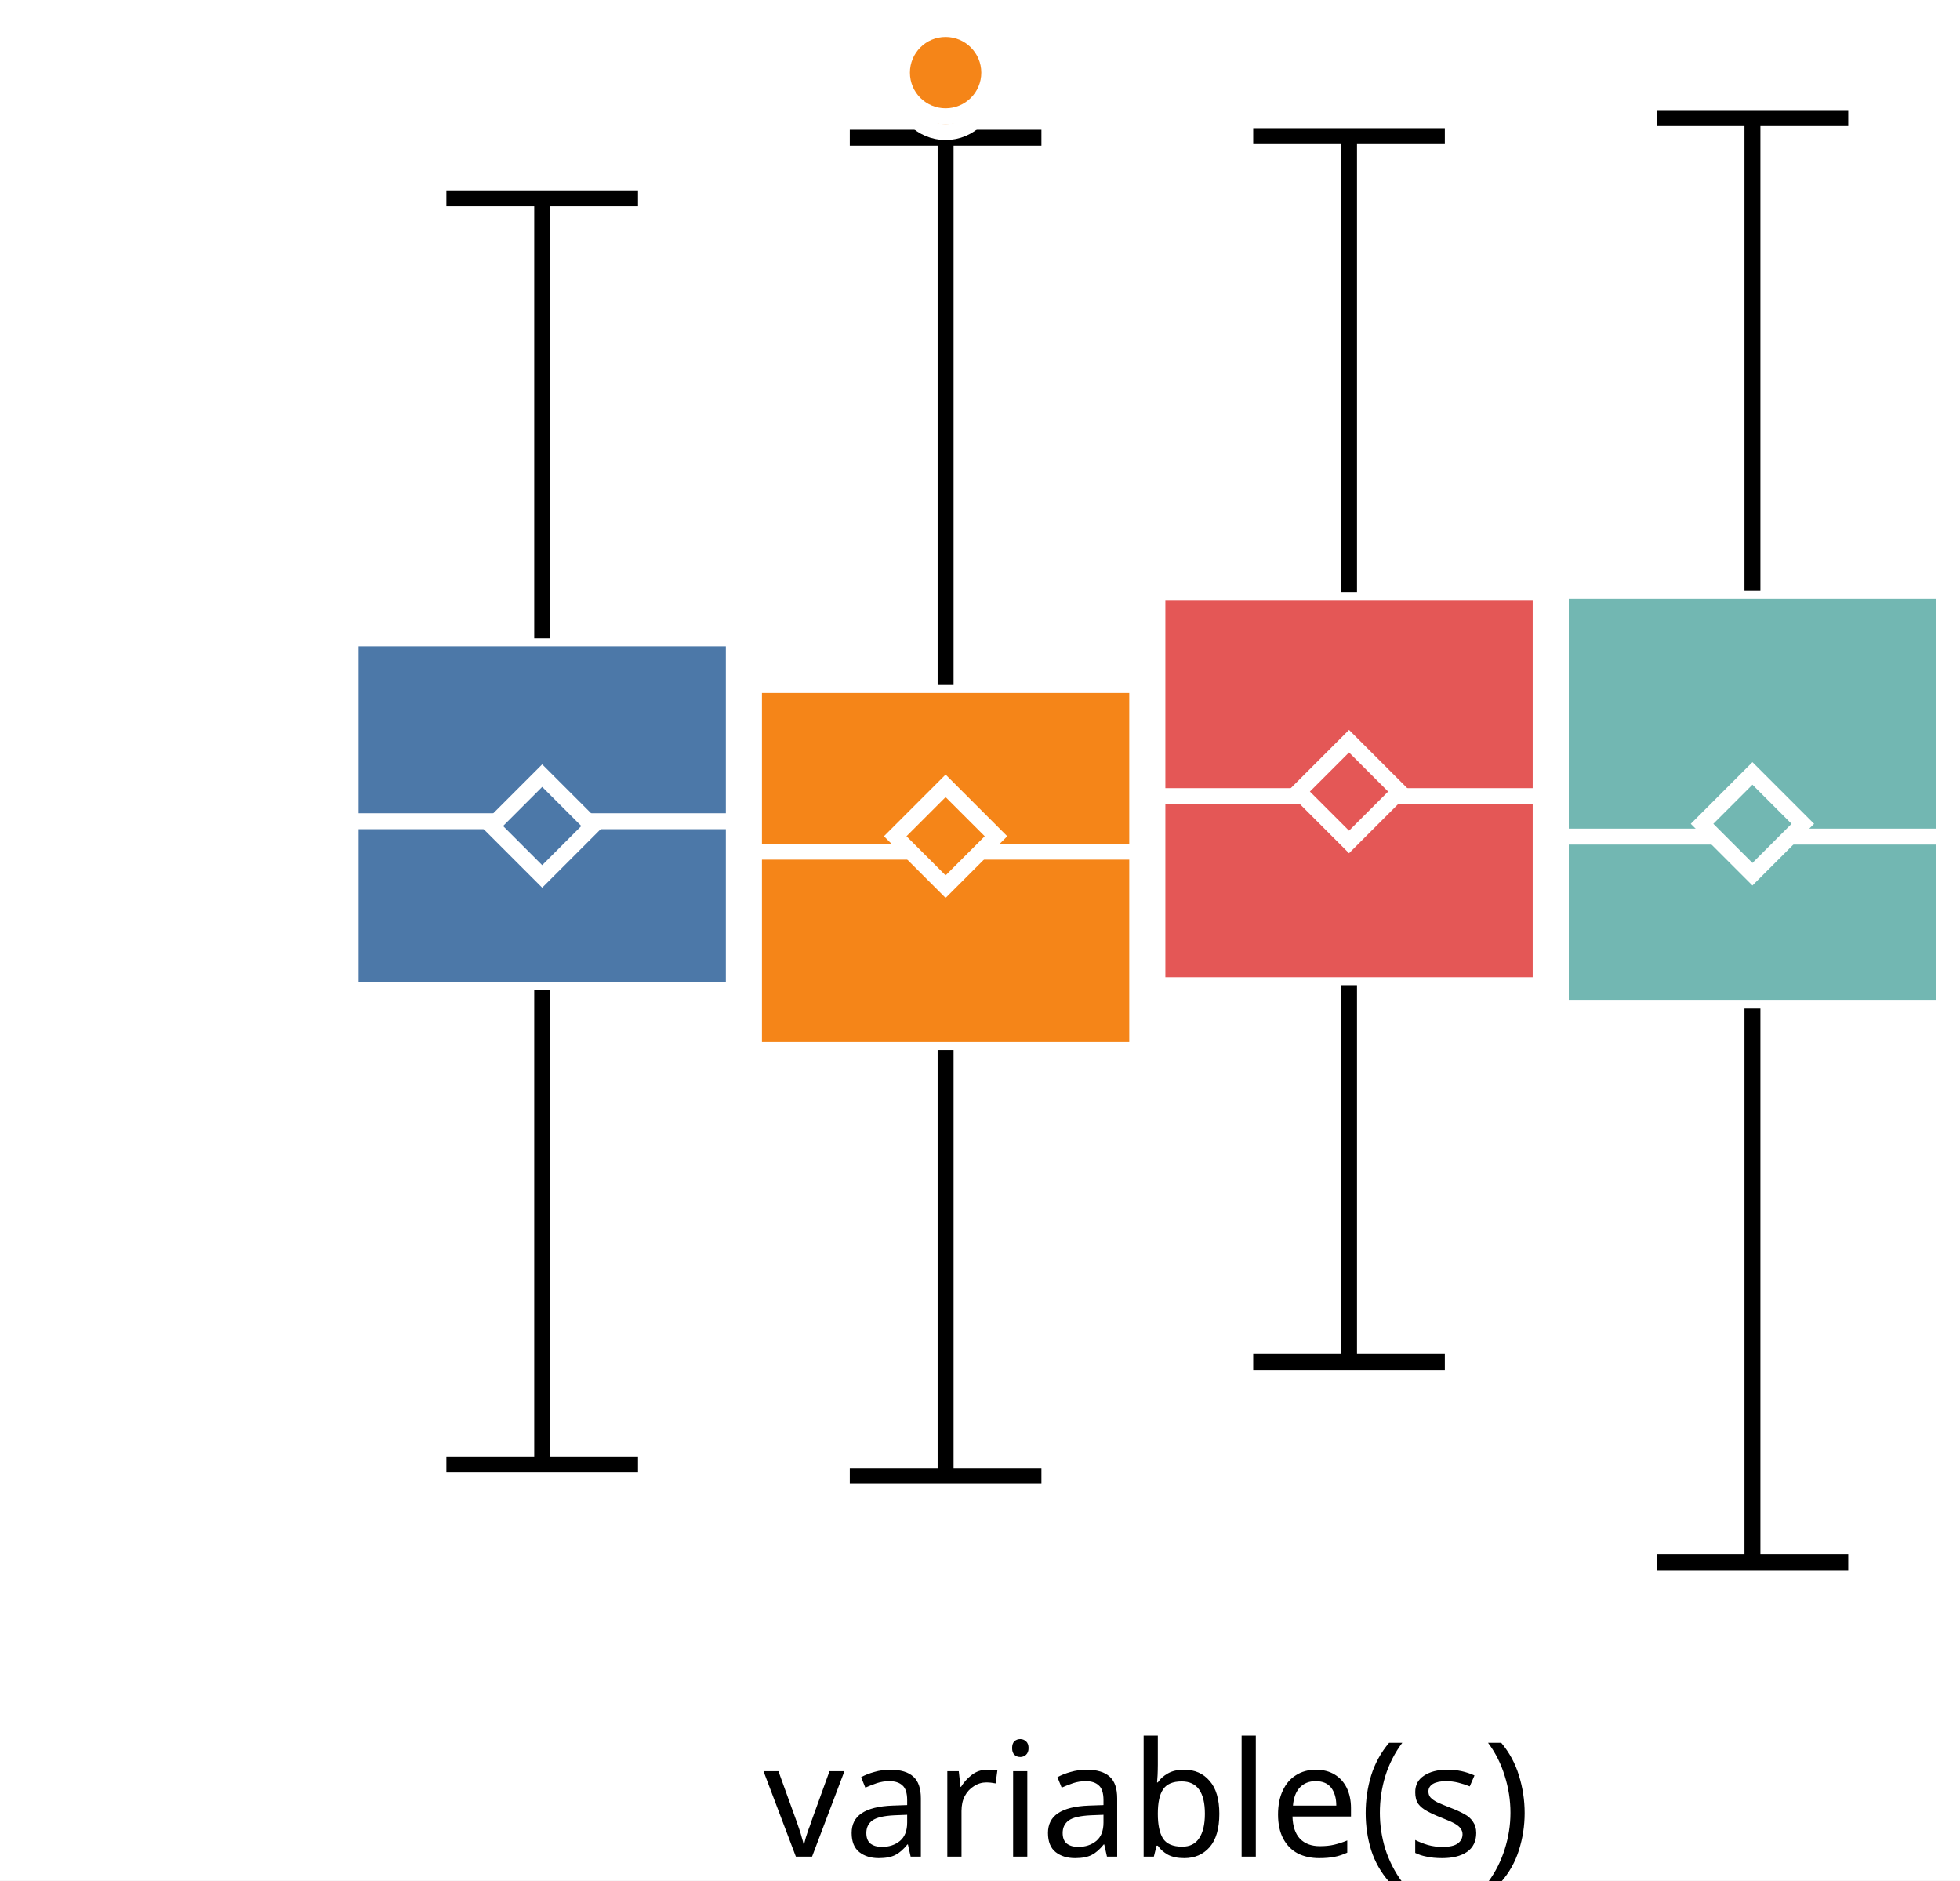
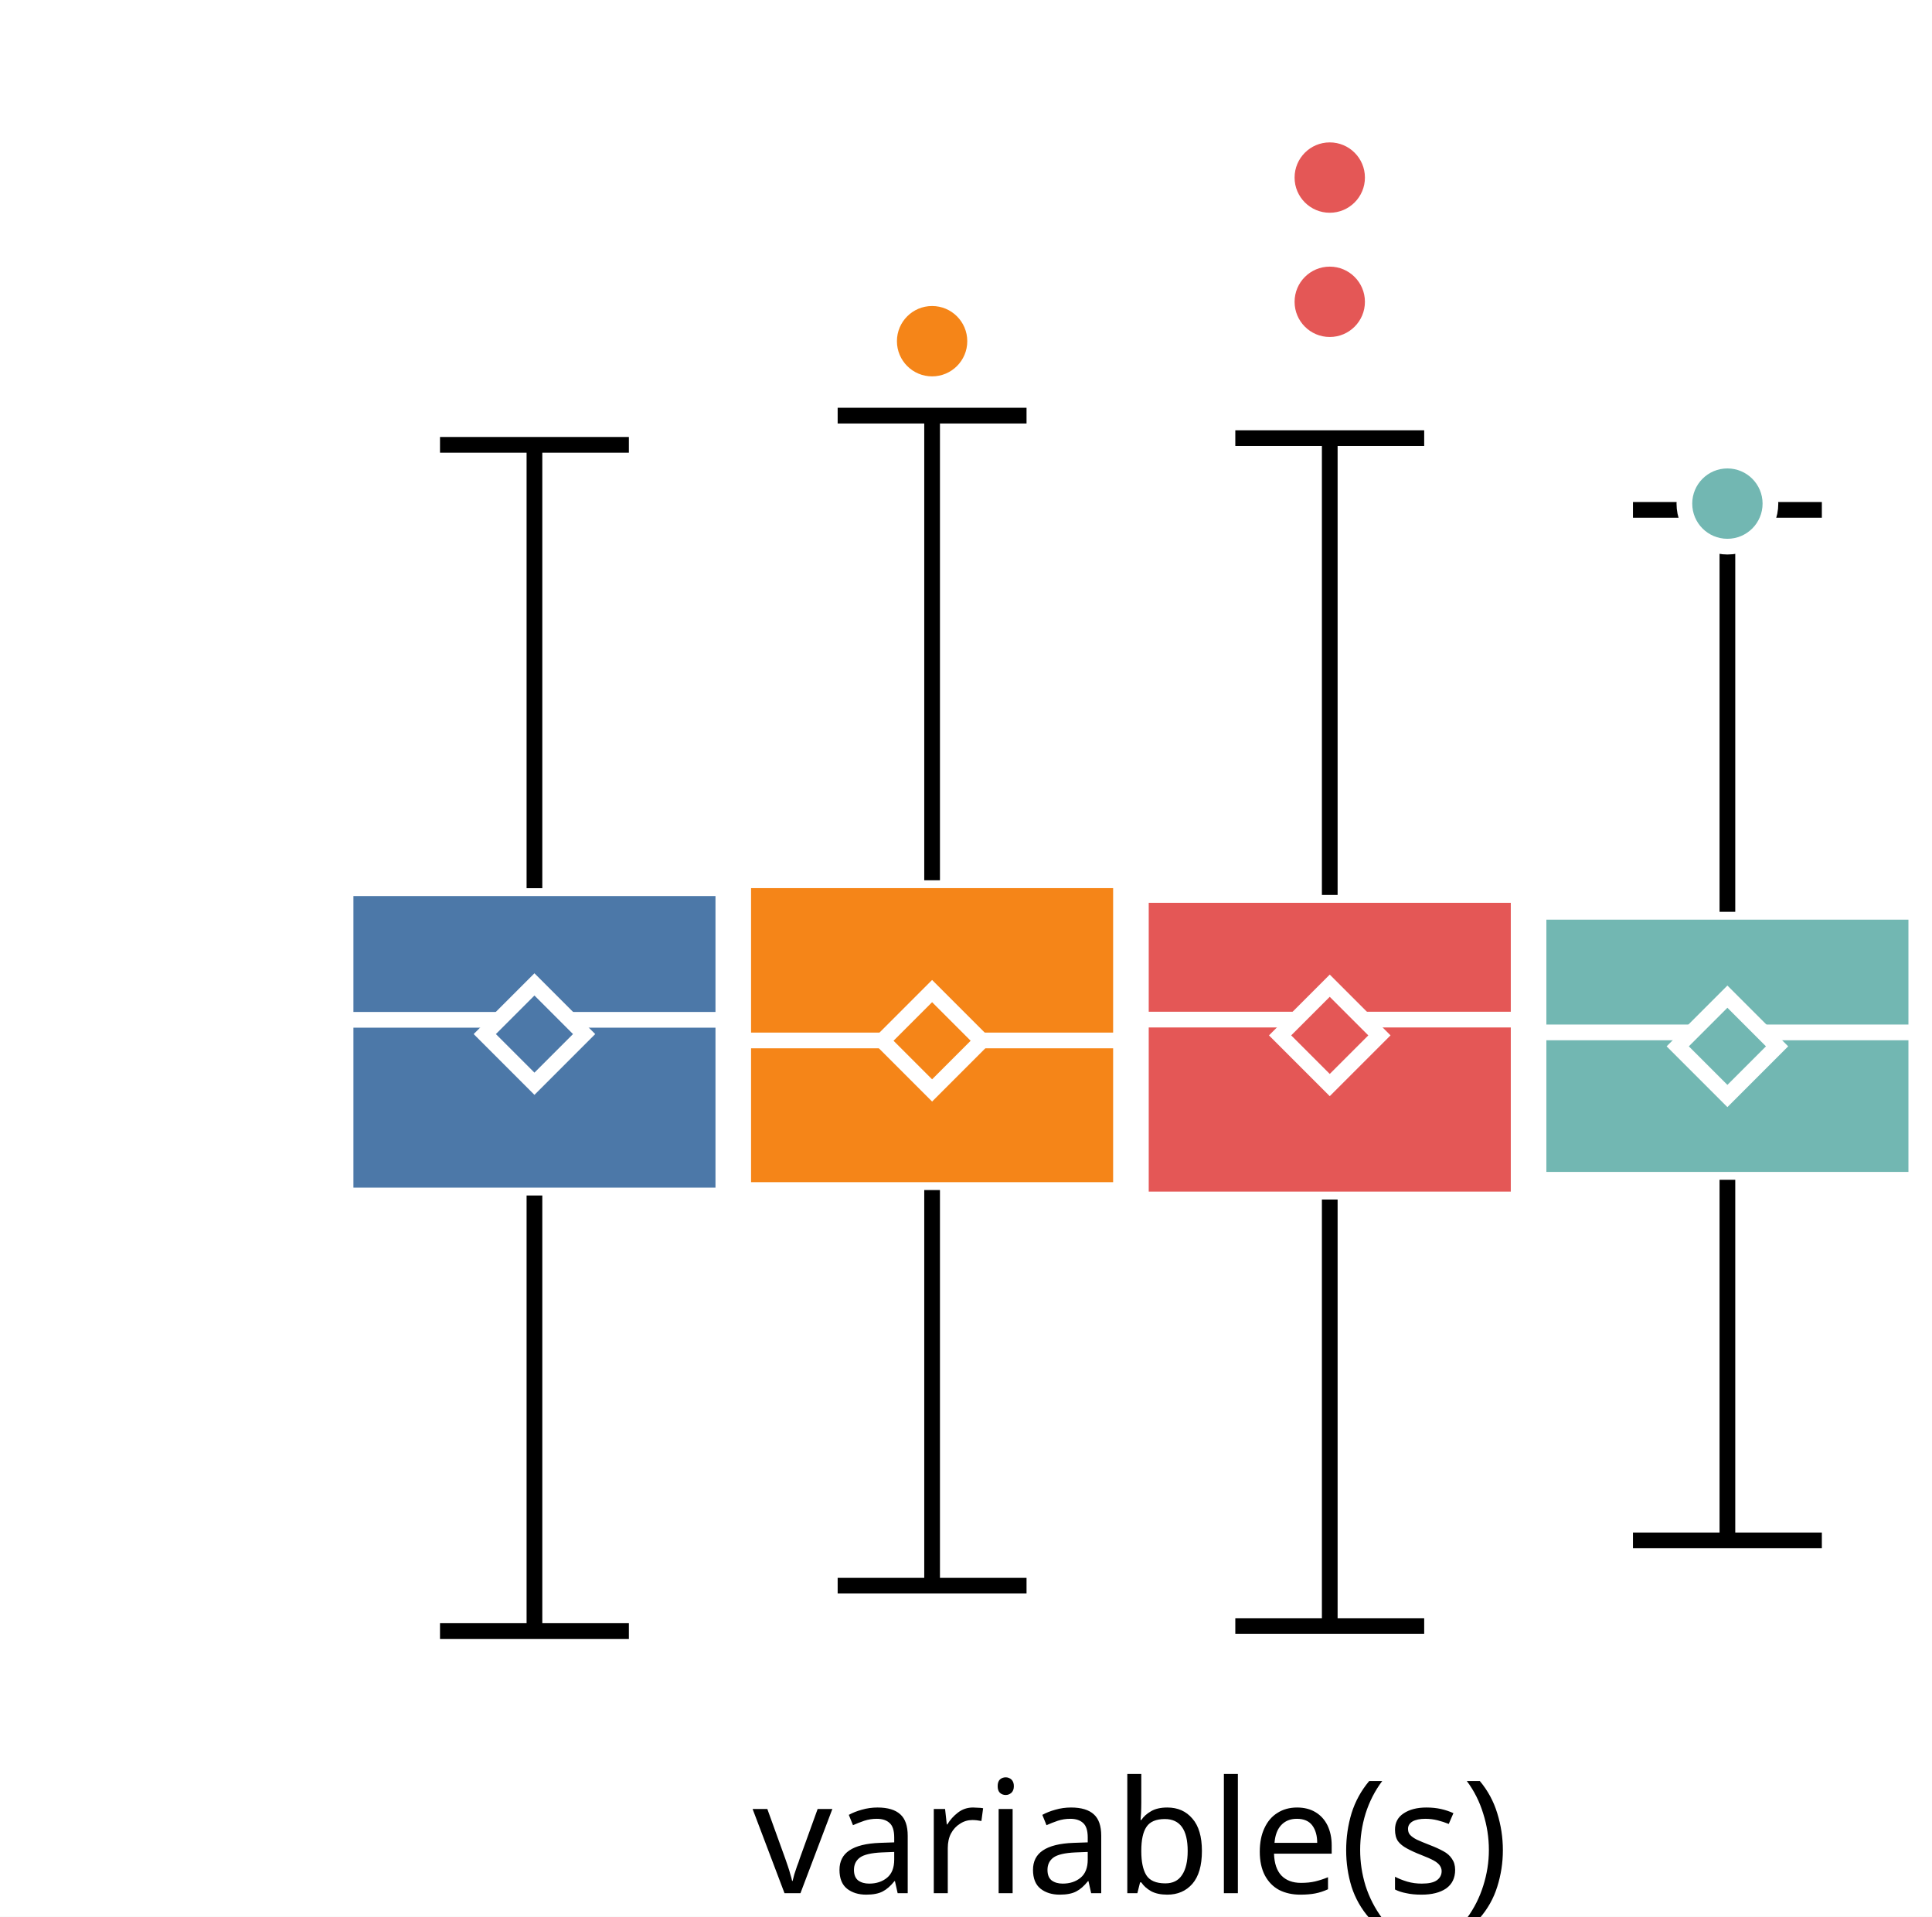
- <svg xmlns="http://www.w3.org/2000/svg" version="1.1" class="marks" width="123" height="118" viewBox="0 0 123 118">
-   <rect width="123" height="118" fill="white" />
-   <g fill="none" stroke-miterlimit="10" transform="translate(22,1)">
+ <svg xmlns="http://www.w3.org/2000/svg" version="1.1" class="marks" width="123" height="122" viewBox="0 0 123 122">
+   <rect width="123" height="122" fill="white" />
+   <g fill="none" stroke-miterlimit="10" transform="translate(22,5)">
    <g class="mark-group role-frame root" role="graphics-object" aria-roledescription="group mark container">
      <g transform="translate(0,0)">
        <path class="background" aria-hidden="true" d="M0,0h100v100h-100Z" />
        <g>
          <g class="mark-group role-axis" role="graphics-symbol" aria-roledescription="axis" aria-label="X-axis for a discrete scale with 1 value: variable(s)">
            <g transform="translate(0.5,100.5)">
              <path class="background" aria-hidden="true" d="M0,0h0v0h0Z" pointer-events="none" />
              <g>
                <g class="mark-rule role-axis-tick" pointer-events="none">
                  <line transform="translate(50,0)" x2="0" y2="5" stroke="white" stroke-width="1.01" opacity="1" />
                </g>
                <g class="mark-text role-axis-label" pointer-events="none">
                  <text text-anchor="middle" transform="translate(49.5,15)" font-family="sans-serif" font-size="10px" font-style="normal" font-weight="400" fill="black" opacity="1">variable(s)</text>
                </g>
              </g>
              <path class="foreground" aria-hidden="true" d="" pointer-events="none" display="none" />
            </g>
          </g>
-           <g class="mark-group role-axis" role="graphics-symbol" aria-roledescription="axis" aria-label="Y-axis for a linear scale with values from −3 to 3">
+           <g class="mark-group role-axis" role="graphics-symbol" aria-roledescription="axis" aria-label="Y-axis for a linear scale with values from −3 to 4">
            <g transform="translate(0.5,0.5)">
              <path class="background" aria-hidden="true" d="M0,0h0v0h0Z" pointer-events="none" />
              <g>
                <g class="mark-rule role-axis-tick" pointer-events="none">
-                   <line transform="translate(0,83)" x2="-5" y2="0" stroke="white" stroke-width="1.01" opacity="1" />
-                   <line transform="translate(0,50)" x2="-5" y2="0" stroke="white" stroke-width="1.01" opacity="1" />
-                   <line transform="translate(0,17)" x2="-5" y2="0" stroke="white" stroke-width="1.01" opacity="1" />
+                   <line transform="translate(0,92)" x2="-5" y2="0" stroke="white" stroke-width="1.01" opacity="1" />
+                   <line transform="translate(0,62)" x2="-5" y2="0" stroke="white" stroke-width="1.01" opacity="1" />
+                   <line transform="translate(0,31)" x2="-5" y2="0" stroke="white" stroke-width="1.01" opacity="1" />
+                   <line transform="translate(0,0)" x2="-5" y2="0" stroke="white" stroke-width="1.01" opacity="1" />
                </g>
                <g class="mark-text role-axis-label" pointer-events="none">
-                   <text text-anchor="end" transform="translate(-7,86.33333)" font-family="sans-serif" font-size="10px" font-style="normal" font-weight="400" fill="white" opacity="1">−2</text>
-                   <text text-anchor="end" transform="translate(-7,53)" font-family="sans-serif" font-size="10px" font-style="normal" font-weight="400" fill="white" opacity="1">0</text>
-                   <text text-anchor="end" transform="translate(-7,19.66667)" font-family="sans-serif" font-size="10px" font-style="normal" font-weight="400" fill="white" opacity="1">2</text>
+                   <text text-anchor="end" transform="translate(-7,95.30769)" font-family="sans-serif" font-size="10px" font-style="normal" font-weight="400" fill="white" opacity="1">−2</text>
+                   <text text-anchor="end" transform="translate(-7,64.53846)" font-family="sans-serif" font-size="10px" font-style="normal" font-weight="400" fill="white" opacity="1">0</text>
+                   <text text-anchor="end" transform="translate(-7,33.76923)" font-family="sans-serif" font-size="10px" font-style="normal" font-weight="400" fill="white" opacity="1">2</text>
+                   <text text-anchor="end" transform="translate(-7,3)" font-family="sans-serif" font-size="10px" font-style="normal" font-weight="400" fill="white" opacity="1">4</text>
                </g>
              </g>
              <path class="foreground" aria-hidden="true" d="" pointer-events="none" display="none" />
            </g>
          </g>
          <g class="mark-group role-scope" role="graphics-object" aria-roledescription="group mark container">
            <g transform="translate(0,0)">
              <path class="background" aria-hidden="true" d="M0,0h0v0h0Z" />
              <g>
                <g class="mark-rect role-mark" role="graphics-symbol" aria-roledescription="rect mark container">
-                   <path d="M0,39.06h24.051v22.051h-24.051Z" fill="#4c78a8" stroke="white" stroke-width="1" opacity="1" />
-                   <path d="M25.316,41.986h24.051v22.896h-24.051Z" fill="#f58518" stroke="white" stroke-width="1" opacity="1" />
-                   <path d="M50.633,36.154h24.051v24.664h-24.051Z" fill="#e45756" stroke="white" stroke-width="1" opacity="1" />
-                   <path d="M75.949,36.081h24.051v26.203h-24.051Z" fill="#72b7b2" stroke="white" stroke-width="1" opacity="1" />
+                   <path d="M0,51.533h24.051v19.561h-24.051Z" fill="#4c78a8" stroke="white" stroke-width="1" opacity="1" />
+                   <path d="M25.316,51.029h24.051v19.716h-24.051Z" fill="#f58518" stroke="white" stroke-width="1" opacity="1" />
+                   <path d="M50.633,51.963h24.051v19.384h-24.051Z" fill="#e45756" stroke="white" stroke-width="1" opacity="1" />
+                   <path d="M75.949,53.036h24.051v17.056h-24.051Z" fill="#72b7b2" stroke="white" stroke-width="1" opacity="1" />
                </g>
                <g class="mark-rule role-mark" role="graphics-symbol" aria-roledescription="rule mark container">
-                   <line transform="translate(0,50.53148)" x2="24.051" y2="0" fill="#4c78a8" stroke="white" stroke-width="1" opacity="1" />
-                   <line transform="translate(25.31646,52.4414)" x2="24.051" y2="0" fill="#f58518" stroke="white" stroke-width="1" opacity="1" />
-                   <line transform="translate(50.63291,48.95701)" x2="24.051" y2="0" fill="#e45756" stroke="white" stroke-width="1" opacity="1" />
-                   <line transform="translate(75.94937,51.49678)" x2="24.051" y2="0" fill="#72b7b2" stroke="white" stroke-width="1" opacity="1" />
+                   <line transform="translate(0,59.9111)" x2="24.051" y2="0" fill="#4c78a8" stroke="white" stroke-width="1" opacity="1" />
+                   <line transform="translate(25.31646,61.22391)" x2="24.051" y2="0" fill="#f58518" stroke="white" stroke-width="1" opacity="1" />
+                   <line transform="translate(50.63291,59.89714)" x2="24.051" y2="0" fill="#e45756" stroke="white" stroke-width="1" opacity="1" />
+                   <line transform="translate(75.94937,60.71201)" x2="24.051" y2="0" fill="#72b7b2" stroke="white" stroke-width="1" opacity="1" />
                </g>
                <g class="mark-symbol role-mark" role="graphics-symbol" aria-roledescription="symbol mark container">
-                   <path transform="translate(12.02532,50.83264)" d="M-3.162,0L0,-3.162L3.162,0L0,3.162Z" fill="#4c78a8" stroke="white" stroke-width="1" opacity="1" />
-                   <path transform="translate(37.34177,51.47353)" d="M-3.162,0L0,-3.162L3.162,0L0,3.162Z" fill="#f58518" stroke="white" stroke-width="1" opacity="1" />
-                   <path transform="translate(62.65823,48.67014)" d="M-3.162,0L0,-3.162L3.162,0L0,3.162Z" fill="#e45756" stroke="white" stroke-width="1" opacity="1" />
-                   <path transform="translate(87.97468,50.694)" d="M-3.162,0L0,-3.162L3.162,0L0,3.162Z" fill="#72b7b2" stroke="white" stroke-width="1" opacity="1" />
+                   <path transform="translate(12.02532,60.81795)" d="M-3.162,0L0,-3.162L3.162,0L0,3.162Z" fill="#4c78a8" stroke="white" stroke-width="1" opacity="1" />
+                   <path transform="translate(37.34177,61.24341)" d="M-3.162,0L0,-3.162L3.162,0L0,3.162Z" fill="#f58518" stroke="white" stroke-width="1" opacity="1" />
+                   <path transform="translate(62.65823,60.90151)" d="M-3.162,0L0,-3.162L3.162,0L0,3.162Z" fill="#e45756" stroke="white" stroke-width="1" opacity="1" />
+                   <path transform="translate(87.97468,61.59864)" d="M-3.162,0L0,-3.162L3.162,0L0,3.162Z" fill="#72b7b2" stroke="white" stroke-width="1" opacity="1" />
                </g>
                <g class="mark-rule role-mark" role="graphics-symbol" aria-roledescription="rule mark container">
-                   <line transform="translate(12.02532,61.11044)" x2="0" y2="29.795" fill="#4c78a8" stroke="black" stroke-width="1" stroke-dasharray="0" opacity="1" />
-                   <line transform="translate(37.34177,64.8817)" x2="0" y2="26.732" fill="#f58518" stroke="black" stroke-width="1" stroke-dasharray="0" opacity="1" />
-                   <line transform="translate(62.65823,60.81829)" x2="0" y2="23.64" fill="#e45756" stroke="black" stroke-width="1" stroke-dasharray="0" opacity="1" />
-                   <line transform="translate(87.97468,62.28383)" x2="0" y2="34.737" fill="#72b7b2" stroke="black" stroke-width="1" stroke-dasharray="0" opacity="1" />
+                   <line transform="translate(12.02532,71.09374)" x2="0" y2="27.723" fill="#4c78a8" stroke="black" stroke-width="1" stroke-dasharray="0" opacity="1" />
+                   <line transform="translate(37.34177,70.74517)" x2="0" y2="25.178" fill="#f58518" stroke="black" stroke-width="1" stroke-dasharray="0" opacity="1" />
+                   <line transform="translate(62.65823,71.34686)" x2="0" y2="27.151" fill="#e45756" stroke="black" stroke-width="1" stroke-dasharray="0" opacity="1" />
+                   <line transform="translate(87.97468,70.09193)" x2="0" y2="22.954" fill="#72b7b2" stroke="black" stroke-width="1" stroke-dasharray="0" opacity="1" />
                </g>
                <g class="mark-rule role-mark" role="graphics-symbol" aria-roledescription="rule mark container">
-                   <line transform="translate(12.02532,39.05979)" x2="0" y2="-27.617" fill="#4c78a8" stroke="black" stroke-width="1" stroke-dasharray="0" opacity="1" />
-                   <line transform="translate(37.34177,41.98566)" x2="0" y2="-34.344" fill="#f58518" stroke="black" stroke-width="1" stroke-dasharray="0" opacity="1" />
-                   <line transform="translate(62.65823,36.15399)" x2="0" y2="-28.611" fill="#e45756" stroke="black" stroke-width="1" stroke-dasharray="0" opacity="1" />
-                   <line transform="translate(87.97468,36.08097)" x2="0" y2="-29.669" fill="#72b7b2" stroke="black" stroke-width="1" stroke-dasharray="0" opacity="1" />
+                   <line transform="translate(12.02532,51.53297)" x2="0" y2="-28.219" fill="#4c78a8" stroke="black" stroke-width="1" stroke-dasharray="0" opacity="1" />
+                   <line transform="translate(37.34177,51.02878)" x2="0" y2="-29.575" fill="#f58518" stroke="black" stroke-width="1" stroke-dasharray="0" opacity="1" />
+                   <line transform="translate(62.65823,51.9631)" x2="0" y2="-29.076" fill="#e45756" stroke="black" stroke-width="1" stroke-dasharray="0" opacity="1" />
+                   <line transform="translate(87.97468,53.03625)" x2="0" y2="-25.584" fill="#72b7b2" stroke="black" stroke-width="1" stroke-dasharray="0" opacity="1" />
                </g>
                <g class="mark-rule role-mark lower_fence" role="graphics-symbol" aria-roledescription="rule mark container">
-                   <line transform="translate(6.012658,90.90498)" x2="12.025" y2="0" fill="#4c78a8" stroke="black" stroke-width="1" opacity="1" />
-                   <line transform="translate(31.32911,91.61417)" x2="12.025" y2="0" fill="#f58518" stroke="black" stroke-width="1" opacity="1" />
-                   <line transform="translate(56.64557,84.45801)" x2="12.025" y2="0" fill="#e45756" stroke="black" stroke-width="1" opacity="1" />
-                   <line transform="translate(81.96203,97.02065)" x2="12.025" y2="0" fill="#72b7b2" stroke="black" stroke-width="1" opacity="1" />
+                   <line transform="translate(6.012658,98.81627)" x2="12.025" y2="0" fill="#4c78a8" stroke="black" stroke-width="1" opacity="1" />
+                   <line transform="translate(31.32911,95.92327)" x2="12.025" y2="0" fill="#f58518" stroke="black" stroke-width="1" opacity="1" />
+                   <line transform="translate(56.64557,98.49827)" x2="12.025" y2="0" fill="#e45756" stroke="black" stroke-width="1" opacity="1" />
+                   <line transform="translate(81.96203,93.04579)" x2="12.025" y2="0" fill="#72b7b2" stroke="black" stroke-width="1" opacity="1" />
                </g>
                <g class="mark-rule role-mark upper_fence" role="graphics-symbol" aria-roledescription="rule mark container">
-                   <line transform="translate(6.012658,11.44297)" x2="12.025" y2="0" fill="#4c78a8" stroke="black" stroke-width="1" opacity="1" />
-                   <line transform="translate(31.32911,7.641599)" x2="12.025" y2="0" fill="#f58518" stroke="black" stroke-width="1" opacity="1" />
-                   <line transform="translate(56.64557,7.542996)" x2="12.025" y2="0" fill="#e45756" stroke="black" stroke-width="1" opacity="1" />
-                   <line transform="translate(81.96203,6.41188)" x2="12.025" y2="0" fill="#72b7b2" stroke="black" stroke-width="1" opacity="1" />
+                   <line transform="translate(6.012658,23.31379)" x2="12.025" y2="0" fill="#4c78a8" stroke="black" stroke-width="1" opacity="1" />
+                   <line transform="translate(31.32911,21.45419)" x2="12.025" y2="0" fill="#f58518" stroke="black" stroke-width="1" opacity="1" />
+                   <line transform="translate(56.64557,22.88746)" x2="12.025" y2="0" fill="#e45756" stroke="black" stroke-width="1" opacity="1" />
+                   <line transform="translate(81.96203,27.45272)" x2="12.025" y2="0" fill="#72b7b2" stroke="black" stroke-width="1" opacity="1" />
                </g>
              </g>
              <path class="foreground" aria-hidden="true" d="" display="none" />
            </g>
          </g>
          <g class="mark-group role-scope" role="graphics-object" aria-roledescription="group mark container">
            <g transform="translate(0,0)">
              <path class="background" aria-hidden="true" d="M0,0h0v0h0Z" />
              <g>
                <g class="mark-symbol role-mark" role="graphics-symbol" aria-roledescription="symbol mark container">
-                   <path transform="translate(37.34177,4.547818)" d="M2.739,0A2.739,2.739,0,1,1,-2.739,0A2.739,2.739,0,1,1,2.739,0" fill="#f58518" stroke="white" stroke-width="1" opacity="1" />
-                   <path transform="translate(37.34177,3.559809)" d="M2.739,0A2.739,2.739,0,1,1,-2.739,0A2.739,2.739,0,1,1,2.739,0" fill="#f58518" stroke="white" stroke-width="1" opacity="1" />
+                   <path transform="translate(37.34177,16.71668)" d="M2.739,0A2.739,2.739,0,1,1,-2.739,0A2.739,2.739,0,1,1,2.739,0" fill="#f58518" stroke="white" stroke-width="1" opacity="1" />
+                   <path transform="translate(62.65823,14.2101)" d="M2.739,0A2.739,2.739,0,1,1,-2.739,0A2.739,2.739,0,1,1,2.739,0" fill="#e45756" stroke="white" stroke-width="1" opacity="1" />
+                   <path transform="translate(62.65823,6.302639)" d="M2.739,0A2.739,2.739,0,1,1,-2.739,0A2.739,2.739,0,1,1,2.739,0" fill="#e45756" stroke="white" stroke-width="1" opacity="1" />
+                   <path transform="translate(87.97468,27.05489)" d="M2.739,0A2.739,2.739,0,1,1,-2.739,0A2.739,2.739,0,1,1,2.739,0" fill="#72b7b2" stroke="white" stroke-width="1" opacity="1" />
                </g>
              </g>
              <path class="foreground" aria-hidden="true" d="" display="none" />
            </g>
          </g>
        </g>
        <path class="foreground" aria-hidden="true" d="" display="none" />
      </g>
    </g>
  </g>
</svg>
